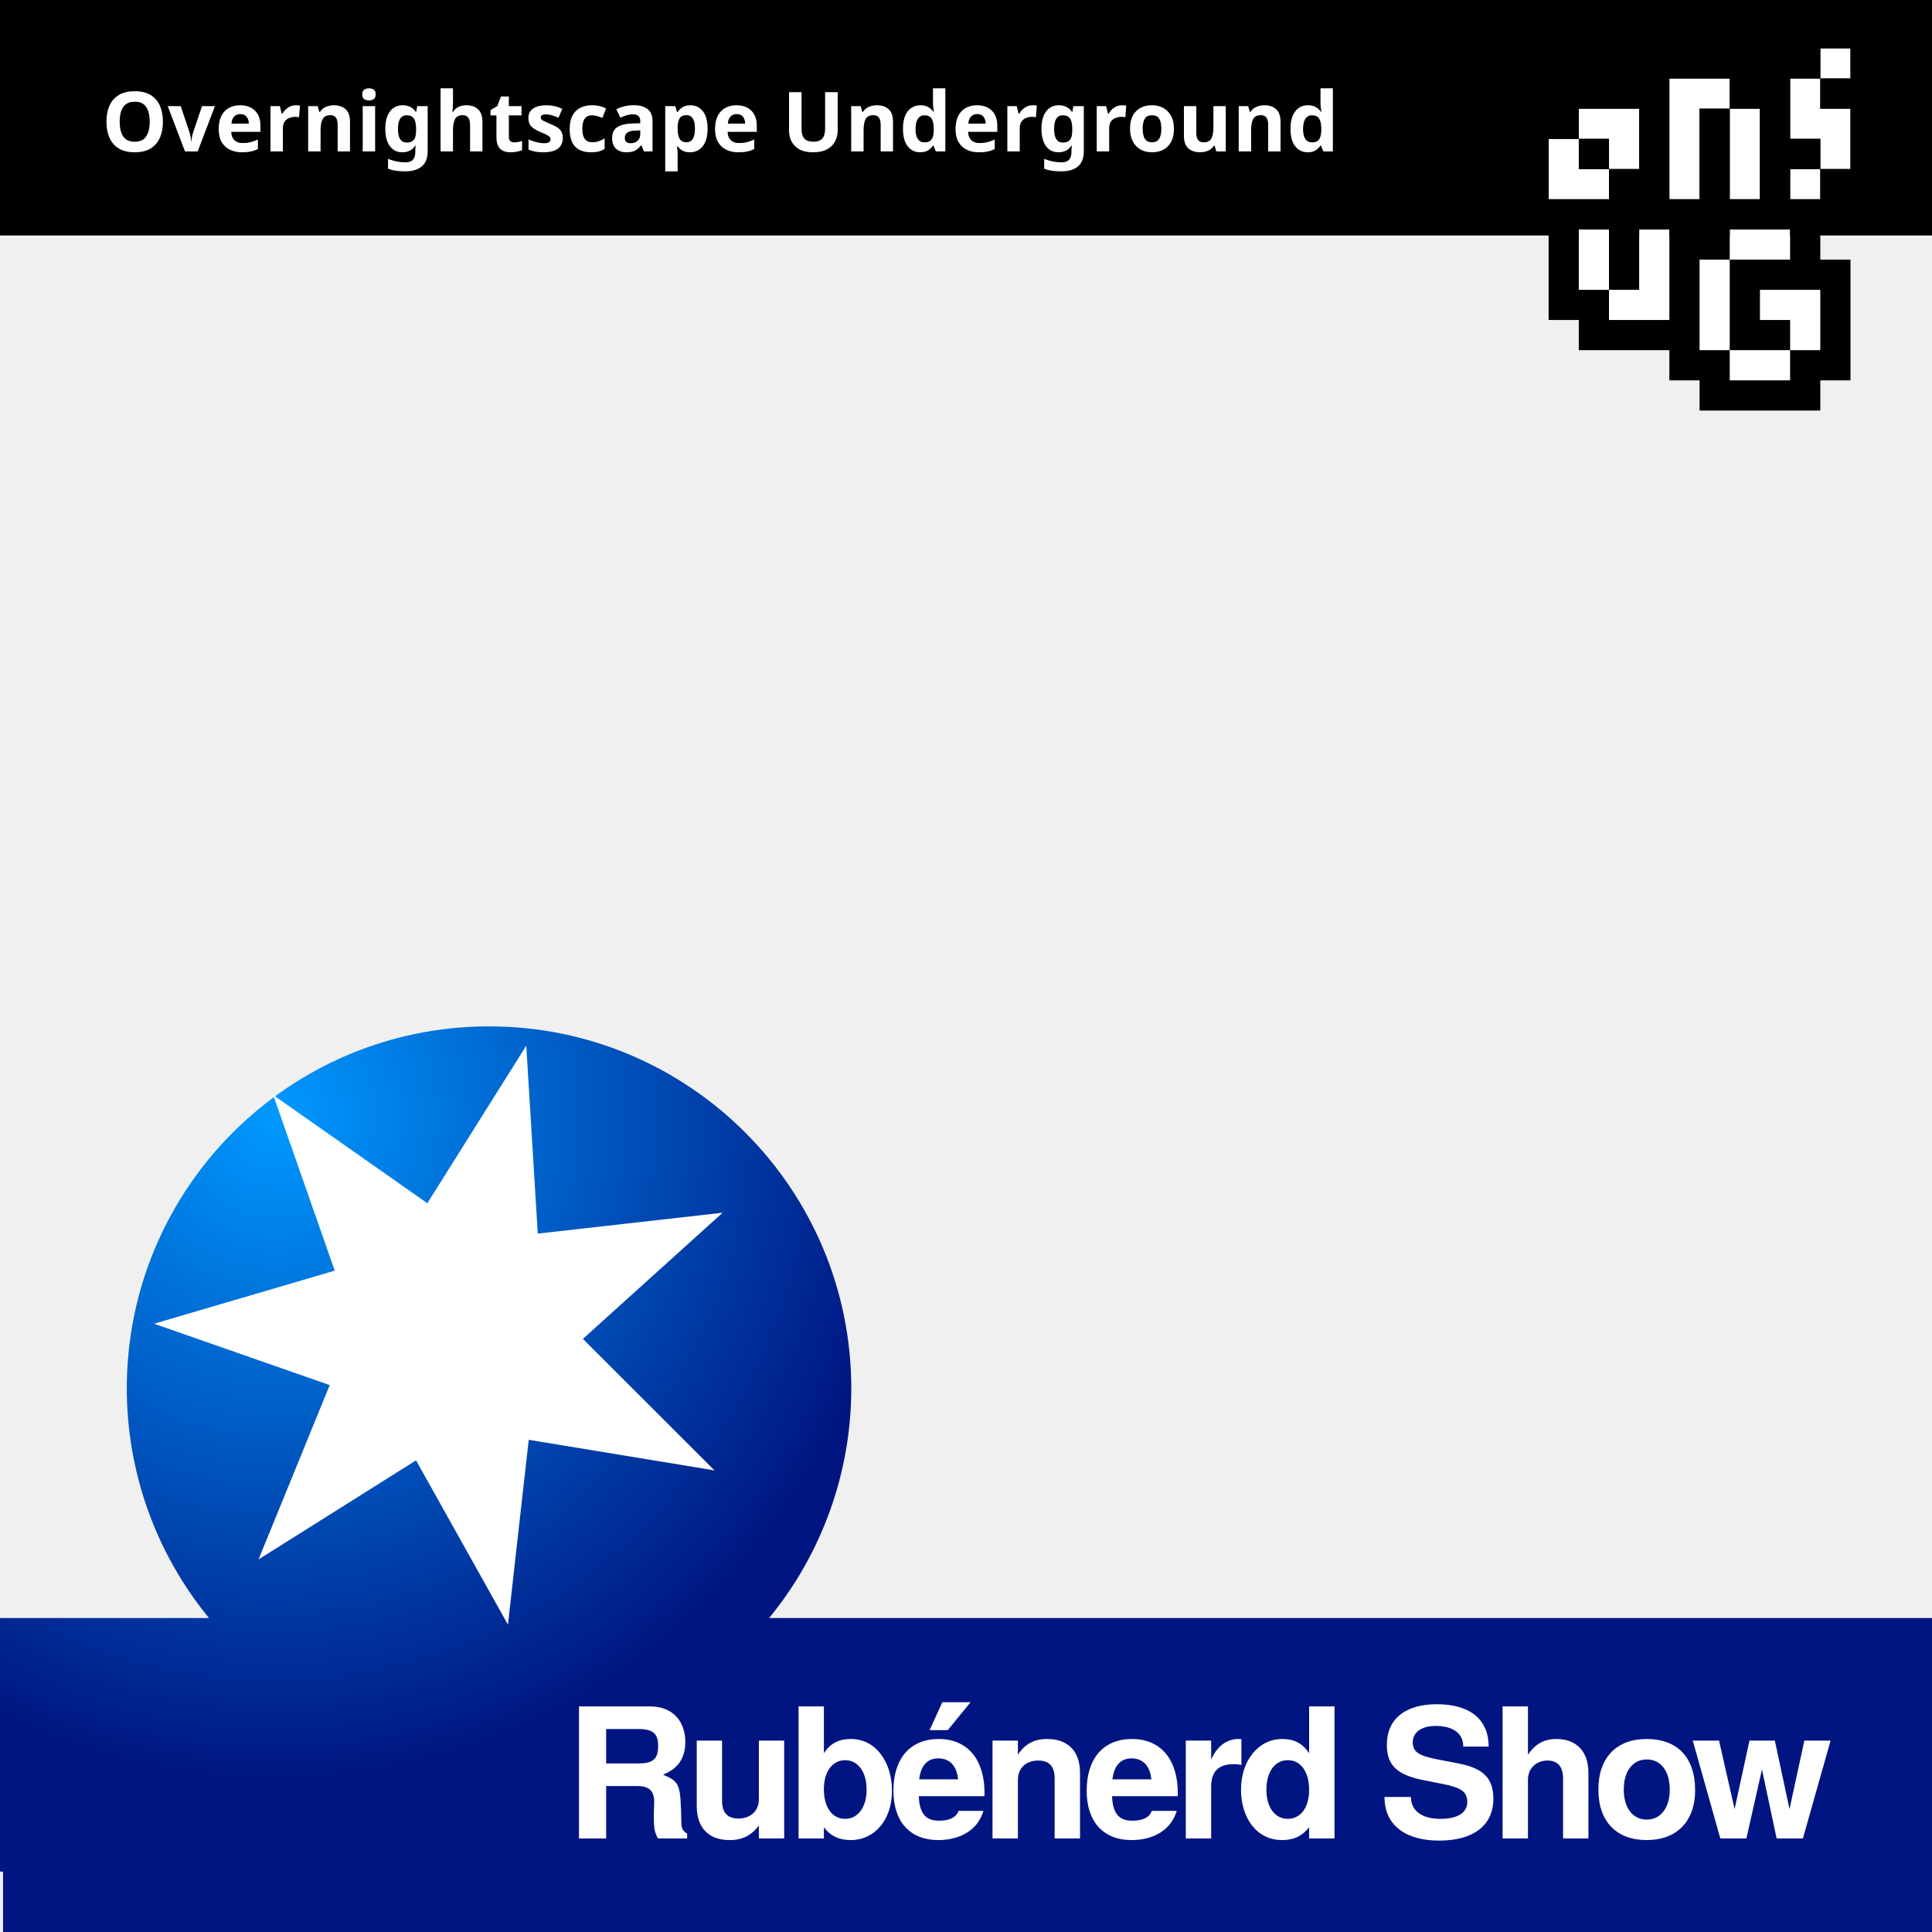
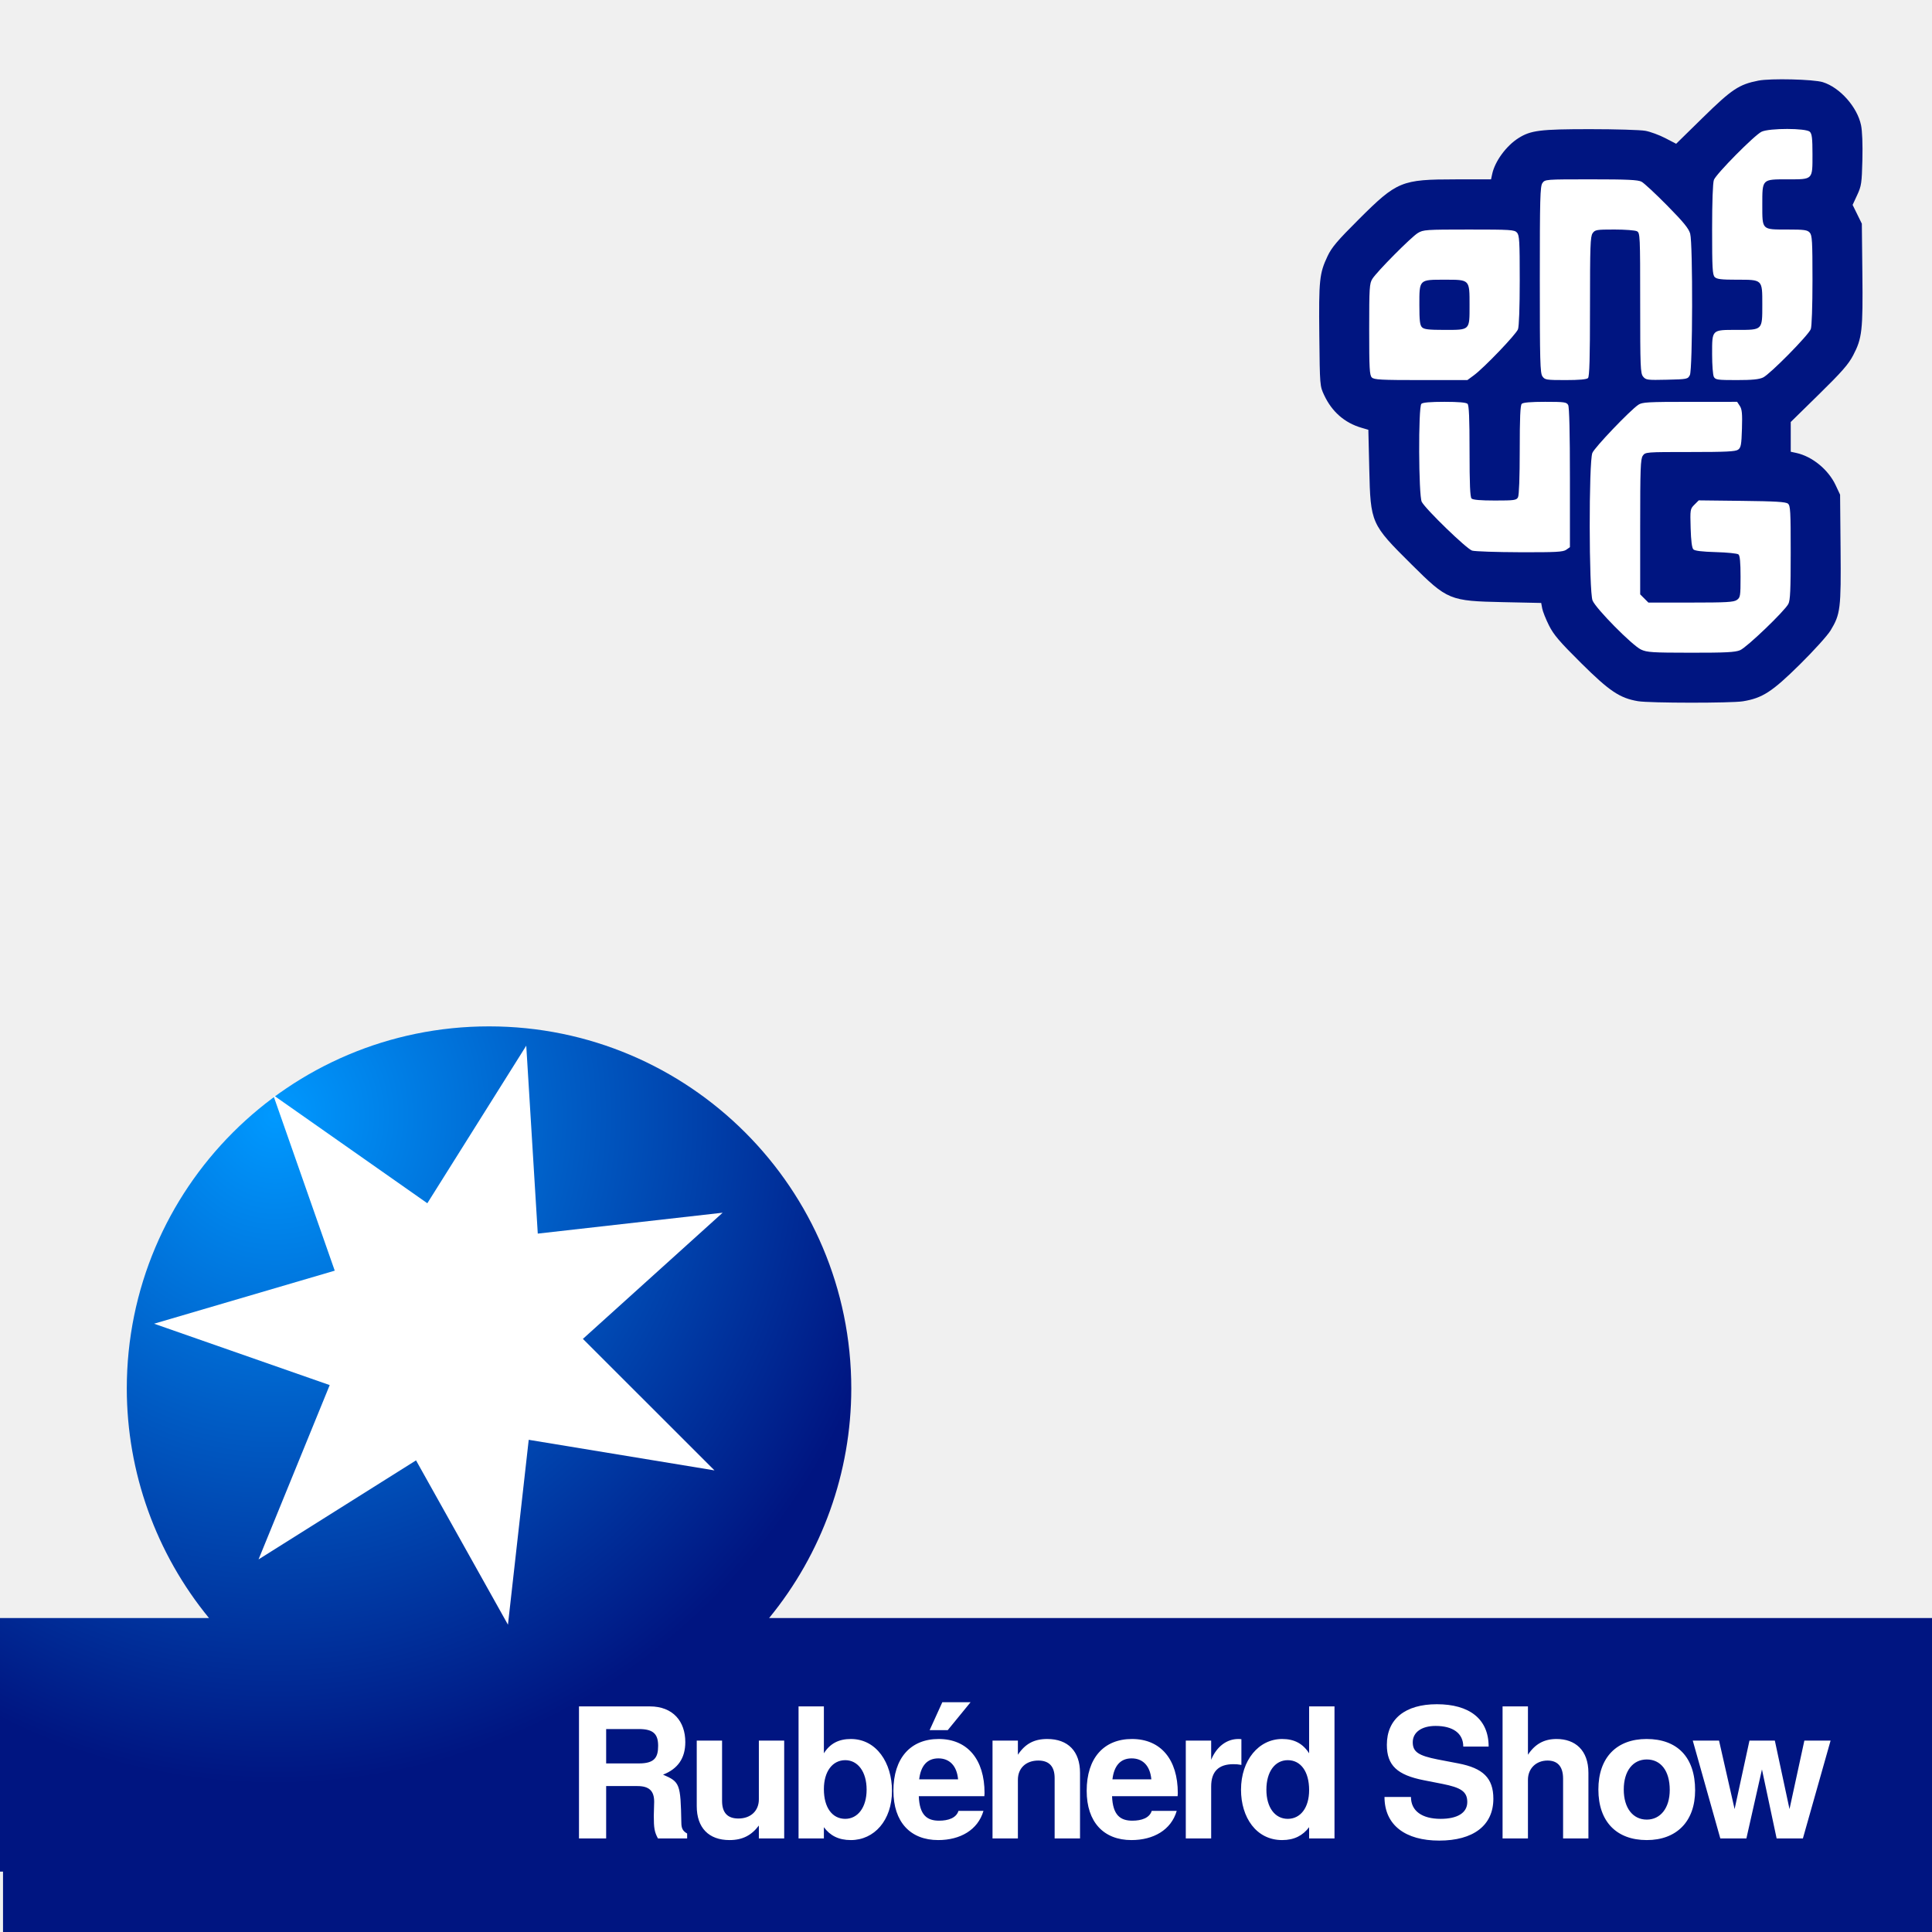
<svg xmlns="http://www.w3.org/2000/svg" xmlns:xlink="http://www.w3.org/1999/xlink" width="640" height="640" id="svg2" version="1.1">
  <defs id="defs4">
    <linearGradient id="linearGradient4150">
      <stop id="stop4152" offset="0" style="stop-color:#0099ff;stop-opacity:1" />
      <stop id="stop4154" offset="1" style="stop-color:#001581;stop-opacity:1" />
    </linearGradient>
    <linearGradient id="linearGradient3765">
      <stop style="stop-color:#0066ff;stop-opacity:0;" offset="0" id="stop3767" />
      <stop style="stop-color:#ffffff;stop-opacity:1;" offset="1" id="stop3769" />
    </linearGradient>
    <linearGradient id="linearGradient3755">
      <stop style="stop-color:#0066ff;stop-opacity:1;" offset="0" id="stop3757" />
      <stop style="stop-color:#0066ff;stop-opacity:0;" offset="1" id="stop3759" />
    </linearGradient>
    <radialGradient xlink:href="#linearGradient4150" id="radialGradient5038" cx="-4.559" cy="415.155" fx="-4.559" fy="415.155" r="320" gradientTransform="matrix(0.6591062,0.00298843,-0.00314286,0.6931654,95.52178,493.9989)" gradientUnits="userSpaceOnUse" />
  </defs>
  <g id="layer1" transform="translate(0,-412.3622)">
    <rect style="opacity:1;fill:#001581;fill-opacity:1;stroke:none;stroke-width:1;stroke-miterlimit:4;stroke-dasharray:none;stroke-opacity:1" id="rect5040" width="640" height="64" x="1" y="988.362" />
    <path style="opacity:1;fill:url(#radialGradient5038);fill-opacity:1;stroke:none;stroke-width:1;stroke-miterlimit:4;stroke-dasharray:none;stroke-opacity:1" d="m 162,752.362 a 120,120 0 0 0 -120,120 120,120 0 0 0 27.236,76 l -69.236,0 0,84 640,0 0,-84 -385.225,0 a 120,120 0 0 0 27.225,-76 120,120 0 0 0 -120,-120 z" id="rect4884" />
-     <rect style="opacity:1;fill:#000000;fill-opacity:1;stroke:none;stroke-width:1;stroke-miterlimit:4;stroke-dasharray:none;stroke-opacity:1" id="rect4876" width="640" height="78" x="0" y="-490.362" transform="scale(1,-1)" />
    <path style="fill:#ffffff;fill-opacity:1;stroke:none" id="path3763" d="M 420,634.286 158.917,378.871 -79.895,649.471 -42.986,286.1 -403.447,268.106 -96.34,70.404 -307.015,-222.635 39.033,-105.794 136.786,-453.213 261.193,-109.813 593.765,-249.999 402.85,61.373 719.807,233.984 357.333,278.858 Z" transform="matrix(0.1638071,0.04823564,-0.04823565,0.1638071,130.0618,826.4008)" />
    <flowRoot xml:space="preserve" id="flowRoot3773" style="font-style:normal;font-weight:normal;font-size:40px;line-height:125%;font-family:Sans;letter-spacing:0px;word-spacing:0px;fill:#000000;fill-opacity:1;stroke:none" transform="translate(0,-4.000006)">
      <flowRegion id="flowRegion3775">
        <rect id="rect3777" width="662.857" height="191.429" x="25.714" y="500" />
      </flowRegion>
      <flowPara id="flowPara3779" />
    </flowRoot>
-     <text xml:space="preserve" style="font-style:normal;font-weight:normal;font-size:40px;line-height:125%;font-family:Sans;letter-spacing:0px;word-spacing:0px;fill:#ffffff;fill-opacity:1;stroke:none;stroke-width:1px;stroke-linecap:butt;stroke-linejoin:miter;stroke-opacity:1" x="33.672" y="462.526" id="text4872">
-       <tspan id="tspan4874" x="33.672" y="462.526" style="font-style:normal;font-variant:normal;font-weight:900;font-stretch:normal;font-size:27.5px;font-family:Gorilla;-inkscape-font-specification:'Gorilla Heavy';fill:#ffffff">Overnightscape Underground</tspan>
-     </text>
    <text xml:space="preserve" style="font-style:normal;font-weight:normal;font-size:40px;line-height:125%;font-family:Sans;letter-spacing:0px;word-spacing:0px;fill:#ffffff;fill-opacity:1;stroke:none;stroke-width:1px;stroke-linecap:butt;stroke-linejoin:miter;stroke-opacity:1" x="187" y="1021.362" id="text4880">
      <tspan id="tspan4882" x="187" y="1021.362" style="font-style:normal;font-variant:normal;font-weight:bold;font-stretch:normal;font-size:60px;font-family:'Helvetica Neue';-inkscape-font-specification:'Helvetica Neue Bold';letter-spacing:-3px;fill:#ffffff" dx="0">Rubénerd Show</tspan>
    </text>
-     <g transform="translate(503,-504)" id="layer1-1">
-       <path id="rect4098" d="m 100,932.362 0,10 10,0 0,-10 -10,0 z m 0,10 -10,0 0,10 0,10 10,0 0,10 10,0 0,-20 -10,0 0,-10 z m 0,30 -10,0 0,10 10,0 0,-10 z m -50,-30 0,10 0,10 0,8 0,2 0,10 10,0 0,-10 0,-10 0,-10 10,0 0,-10 -10,0 -10,0 z m 20,10 0,10 0,10 0,10 10,0 0,-10 0,-10 0,-10 -10,0 z m -50,0 0,10 10,0 0,10 10,0 0,-10 0,-10 -20,0 z m 10,20 -10,0 0,-10 -10,0 0,10 0,10 10,0 10,0 0,-10 z m -10,20 0,20 10,0 0,-10 0,-10 -10,0 z m 10,20 0,10 20,0 0,-10 0,-10 0,-10 -10,0 0,10 0,10 -10,0 z m 40,-20 0,10 10,0 10,0 0,-10 -10,0 -10,0 z m 0,10 -10,0 0,10 0,10 0,10 10,0 0,-10 0,-10 0,-10 z m 0,30 0,10 20,0 0,-10 -10,0 -10,0 z m 20,0 10,0 0,-20 -10,0 -10,0 0,10 10,0 0,10 z" style="fill:#ffffff;fill-opacity:1;stroke:none" />
-       <path style="fill:#000000;fill-opacity:1;stroke:none" d="m 90,922.362 0,10 -10,0 -10,0 -10,0 -10,0 -10,0 0,10 -10,0 -10,0 -10,0 0,10 -10,0 0,10 0,10 0,10 0,10 10,0 0,10 0,10 0,10 10,0 0,10 10,0 10,0 10,0 0,10 10,0 0,10 10,0 10,0 10,0 10,0 0,-10 10,0 0,-10 0,-10 0,-10 0,-10 -10,0 0,-10 10,0 0,-10 10,0 0,-10 0,-10 0,-10 0,-10 0,-10 0,-10 -10,0 -10,0 -10,0 z m 10,10 10,0 0,10 -10,0 0,10 10,0 0,10 0,10 -10,0 0,10 -10,0 0,-10 10,0 0,-10 -10,0 0,-10 0,-10 10,0 0,-10 z m -50,10 10,0 10,0 0,10 10,0 0,10 0,10 0,10 -10,0 0,-10 0,-10 0,-10 -10,0 0,10 0,10 0,10 -10,0 0,-10 0,-2 0,-8 0,-10 0,-10 z m -30,10 10,0 10,0 0,10 0,10 -10,0 0,10 -10,0 -10,0 0,-10 0,-10 10,0 0,-10 z m 0,10 0,10 10,0 0,-10 -10,0 z m 0,30 10,0 0,10 0,10 10,0 0,-10 0,-10 10,0 0,10 0,10 0,10 -10,0 -10,0 0,-10 -10,0 0,-10 0,-10 z m 50,0 10,0 10,0 0,10 -10,0 -10,0 0,10 0,10 0,10 10,0 10,0 0,-10 -10,0 0,-10 10,0 10,0 0,10 0,10 -10,0 0,10 -10,0 -10,0 0,-10 -10,0 0,-10 0,-10 0,-10 10,0 0,-10 z" id="path4119" />
+     <g id="g4171" style="fill:#ffffff">
+       <rect y="487.362" x="450" height="52" width="154" id="rect4161" style="opacity:1;fill:#ffffff;fill-opacity:1;stroke:none;stroke-width:1;stroke-miterlimit:4;stroke-dasharray:none;stroke-opacity:1" />
+       <rect style="opacity:1;fill:#ffffff;fill-opacity:1;stroke:none;stroke-width:1;stroke-miterlimit:4;stroke-dasharray:none;stroke-opacity:1" id="rect4163" width="115" height="52" x="470" y="543.362" />
+       <rect y="463.362" x="510" height="52" width="95" id="rect4165" style="opacity:1;fill:#ffffff;fill-opacity:1;stroke:none;stroke-width:1;stroke-miterlimit:4;stroke-dasharray:none;stroke-opacity:1" />
+       <rect style="opacity:1;fill:#ffffff;fill-opacity:1;stroke:none;stroke-width:1;stroke-miterlimit:4;stroke-dasharray:none;stroke-opacity:1" id="rect4167" width="33" height="52" x="571" y="450.362" />
+       <rect y="578.362" x="523" height="52" width="70" id="rect4169" style="opacity:1;fill:#ffffff;fill-opacity:1;stroke:none;stroke-width:1;stroke-miterlimit:4;stroke-dasharray:none;stroke-opacity:1" />
    </g>
+     <path style="fill:#001581;fill-opacity:1" d="m 542.619,644.643 c -6.032,-1.014 -9.473,-3.318 -18.843,-12.618 -7.184,-7.13 -9.102,-9.375 -10.655,-12.474 -1.042,-2.079 -2.049,-4.606 -2.238,-5.616 l -0.344,-1.836 -12.557,-0.267 c -17.828,-0.379 -18.453,-0.637 -30.462,-12.563 -13.396,-13.305 -13.511,-13.565 -13.933,-31.57 l -0.303,-12.962 -2.335,-0.688 c -5.543,-1.634 -9.73,-5.301 -12.294,-10.766 -1.438,-3.067 -1.442,-3.108 -1.617,-19.849 -0.191,-18.329 0.035,-20.508 2.727,-26.207 1.387,-2.937 3.215,-5.093 10.372,-12.231 12.644,-12.611 14.091,-13.207 32.057,-13.217 l 11.732,-0.007 0.389,-1.801 c 0.905,-4.191 4.66,-9.31 8.701,-11.861 4.073,-2.571 7.204,-2.962 23.733,-2.962 8.428,0 16.667,0.247 18.309,0.548 1.642,0.302 4.606,1.391 6.587,2.421 l 3.602,1.873 8.866,-8.692 c 9.573,-9.384 11.961,-10.974 18.378,-12.231 4.042,-0.792 18.254,-0.45 21.344,0.513 5.668,1.768 11.41,8.233 12.66,14.256 0.4,1.926 0.572,6.391 0.444,11.511 -0.193,7.709 -0.328,8.62 -1.724,11.626 l -1.514,3.262 1.528,3.111 1.528,3.111 0.18,16.624 c 0.203,18.743 -0.089,21.325 -3.054,26.987 -1.564,2.987 -3.774,5.508 -11.31,12.9 l -9.366,9.187 0,4.927 0,4.927 1.801,0.389 c 5.307,1.147 10.649,5.518 13.079,10.7 l 1.467,3.13 0.16,17.854 c 0.179,19.907 -0.043,21.728 -3.305,27.111 -1.025,1.691 -5.561,6.71 -10.224,11.313 -9.165,9.046 -12.361,11.112 -18.834,12.172 -3.867,0.633 -30.916,0.606 -34.729,-0.035 z m 33.803,-16.894 c 2.217,-0.926 14.735,-12.926 15.998,-15.336 0.622,-1.187 0.784,-4.7 0.784,-16.972 0,-13.711 -0.104,-15.562 -0.915,-16.236 -0.712,-0.591 -4.103,-0.797 -15.238,-0.925 l -14.323,-0.165 -1.434,1.434 c -1.4,1.4 -1.429,1.58 -1.248,7.758 0.124,4.225 0.424,6.563 0.905,7.043 0.487,0.487 2.897,0.779 7.481,0.906 3.719,0.103 7.074,0.445 7.455,0.761 0.486,0.402 0.693,2.614 0.693,7.401 0,6.427 -0.072,6.878 -1.232,7.69 -1.036,0.726 -3.46,0.863 -15.264,0.863 l -14.033,0 -1.36,-1.36 -1.36,-1.36 0,-22.345 c 0,-19.327 0.117,-22.511 0.863,-23.576 0.855,-1.221 0.996,-1.232 15.687,-1.232 11.919,0 15.035,-0.154 15.9,-0.786 0.931,-0.68 1.101,-1.616 1.264,-6.948 0.152,-4.965 0.015,-6.428 -0.705,-7.527 l -0.894,-1.364 -15.642,0.004 c -13.953,0.003 -15.797,0.108 -17.076,0.97 -2.796,1.884 -14.46,14.095 -15.235,15.949 -1.21,2.895 -1.151,45.959 0.066,48.9 1.121,2.708 13.155,14.884 16.048,16.238 1.984,0.928 3.718,1.038 16.504,1.049 11.573,0.01 14.671,-0.148 16.31,-0.833 z m -57.597,-33.266 1.232,-0.863 0,-23.002 c 0,-14.796 -0.205,-23.384 -0.574,-24.074 -0.521,-0.974 -1.221,-1.072 -7.647,-1.072 -4.763,0 -7.291,0.217 -7.739,0.665 -0.484,0.484 -0.665,4.651 -0.665,15.275 0,9.012 -0.22,15.021 -0.574,15.682 -0.521,0.974 -1.221,1.072 -7.647,1.072 -4.763,0 -7.291,-0.217 -7.739,-0.665 -0.484,-0.484 -0.665,-4.741 -0.665,-15.682 0,-10.941 -0.18,-15.198 -0.665,-15.682 -0.447,-0.447 -2.955,-0.665 -7.647,-0.665 -4.692,0 -7.2,0.218 -7.647,0.665 -1.048,1.048 -0.932,30.473 0.128,32.473 1.31,2.472 14.889,15.614 16.688,16.151 0.9,0.269 8.003,0.51 15.783,0.536 11.96,0.04 14.336,-0.086 15.378,-0.815 z m -30.576,-57.808 c 3.368,-2.483 13.951,-13.523 14.601,-15.232 0.355,-0.934 0.583,-7.302 0.583,-16.277 0,-12.941 -0.112,-14.868 -0.917,-15.757 -0.846,-0.934 -2.088,-1.013 -15.932,-1.011 -14.24,0.002 -15.112,0.062 -16.909,1.157 -2.222,1.354 -13.544,12.769 -15.065,15.188 -0.958,1.523 -1.046,2.923 -1.048,16.723 -0.002,12.955 0.12,15.183 0.869,15.932 0.75,0.75 3.009,0.871 16.264,0.871 l 15.393,0 2.161,-1.593 z m -17.194,-15.902 c -0.693,-0.693 -0.871,-2.203 -0.871,-7.395 0,-8.506 -0.148,-8.358 8.408,-8.358 8.348,0 8.216,-0.136 8.216,8.455 0,8.392 0.226,8.17 -8.312,8.17 -5.234,0 -6.748,-0.177 -7.441,-0.871 z m 54.987,16.83 c 0.496,-0.496 0.665,-6.524 0.665,-23.705 0,-19.956 0.115,-23.205 0.863,-24.272 0.806,-1.151 1.278,-1.232 7.24,-1.232 3.508,0 6.86,0.258 7.45,0.574 1.034,0.553 1.072,1.404 1.072,23.767 0,21.266 0.081,23.292 0.97,24.384 0.912,1.12 1.38,1.181 7.881,1.031 6.745,-0.156 6.928,-0.193 7.611,-1.545 0.926,-1.833 1.016,-43.497 0.101,-46.825 -0.472,-1.716 -2.19,-3.821 -7.616,-9.328 -3.854,-3.911 -7.68,-7.465 -8.503,-7.897 -1.186,-0.622 -4.659,-0.785 -16.731,-0.785 -15.115,0 -15.242,0.01 -16.098,1.232 -0.756,1.079 -0.863,5.051 -0.863,32.017 0,26.966 0.107,30.938 0.863,32.017 0.812,1.159 1.264,1.232 7.647,1.232 4.538,0 7.005,-0.22 7.45,-0.665 z m 58.016,-0.202 c 2.283,-1.083 15.025,-14.007 15.788,-16.012 0.33,-0.867 0.563,-7.585 0.563,-16.224 0,-12.941 -0.112,-14.868 -0.917,-15.757 -0.79,-0.872 -1.825,-1.013 -7.441,-1.013 -8.486,0 -8.266,0.217 -8.266,-8.17 0,-8.61 -0.153,-8.455 8.358,-8.455 8.502,0 8.266,0.238 8.266,-8.312 0,-5.234 -0.177,-6.748 -0.871,-7.441 -1.237,-1.237 -13.399,-1.251 -15.996,-0.019 -2.319,1.1 -15.028,13.945 -15.795,15.964 -0.36,0.948 -0.587,7.293 -0.587,16.43 0,12.794 0.122,15.009 0.871,15.757 0.692,0.692 2.194,0.871 7.299,0.871 8.591,0 8.455,-0.133 8.455,8.216 0,8.557 0.148,8.408 -8.358,8.408 -8.479,0 -8.266,-0.209 -8.266,8.111 0,3.503 0.258,6.852 0.574,7.441 0.52,0.972 1.22,1.072 7.536,1.072 5.168,0 7.433,-0.223 8.789,-0.867 z" id="path5464" />
  </g>
</svg>
